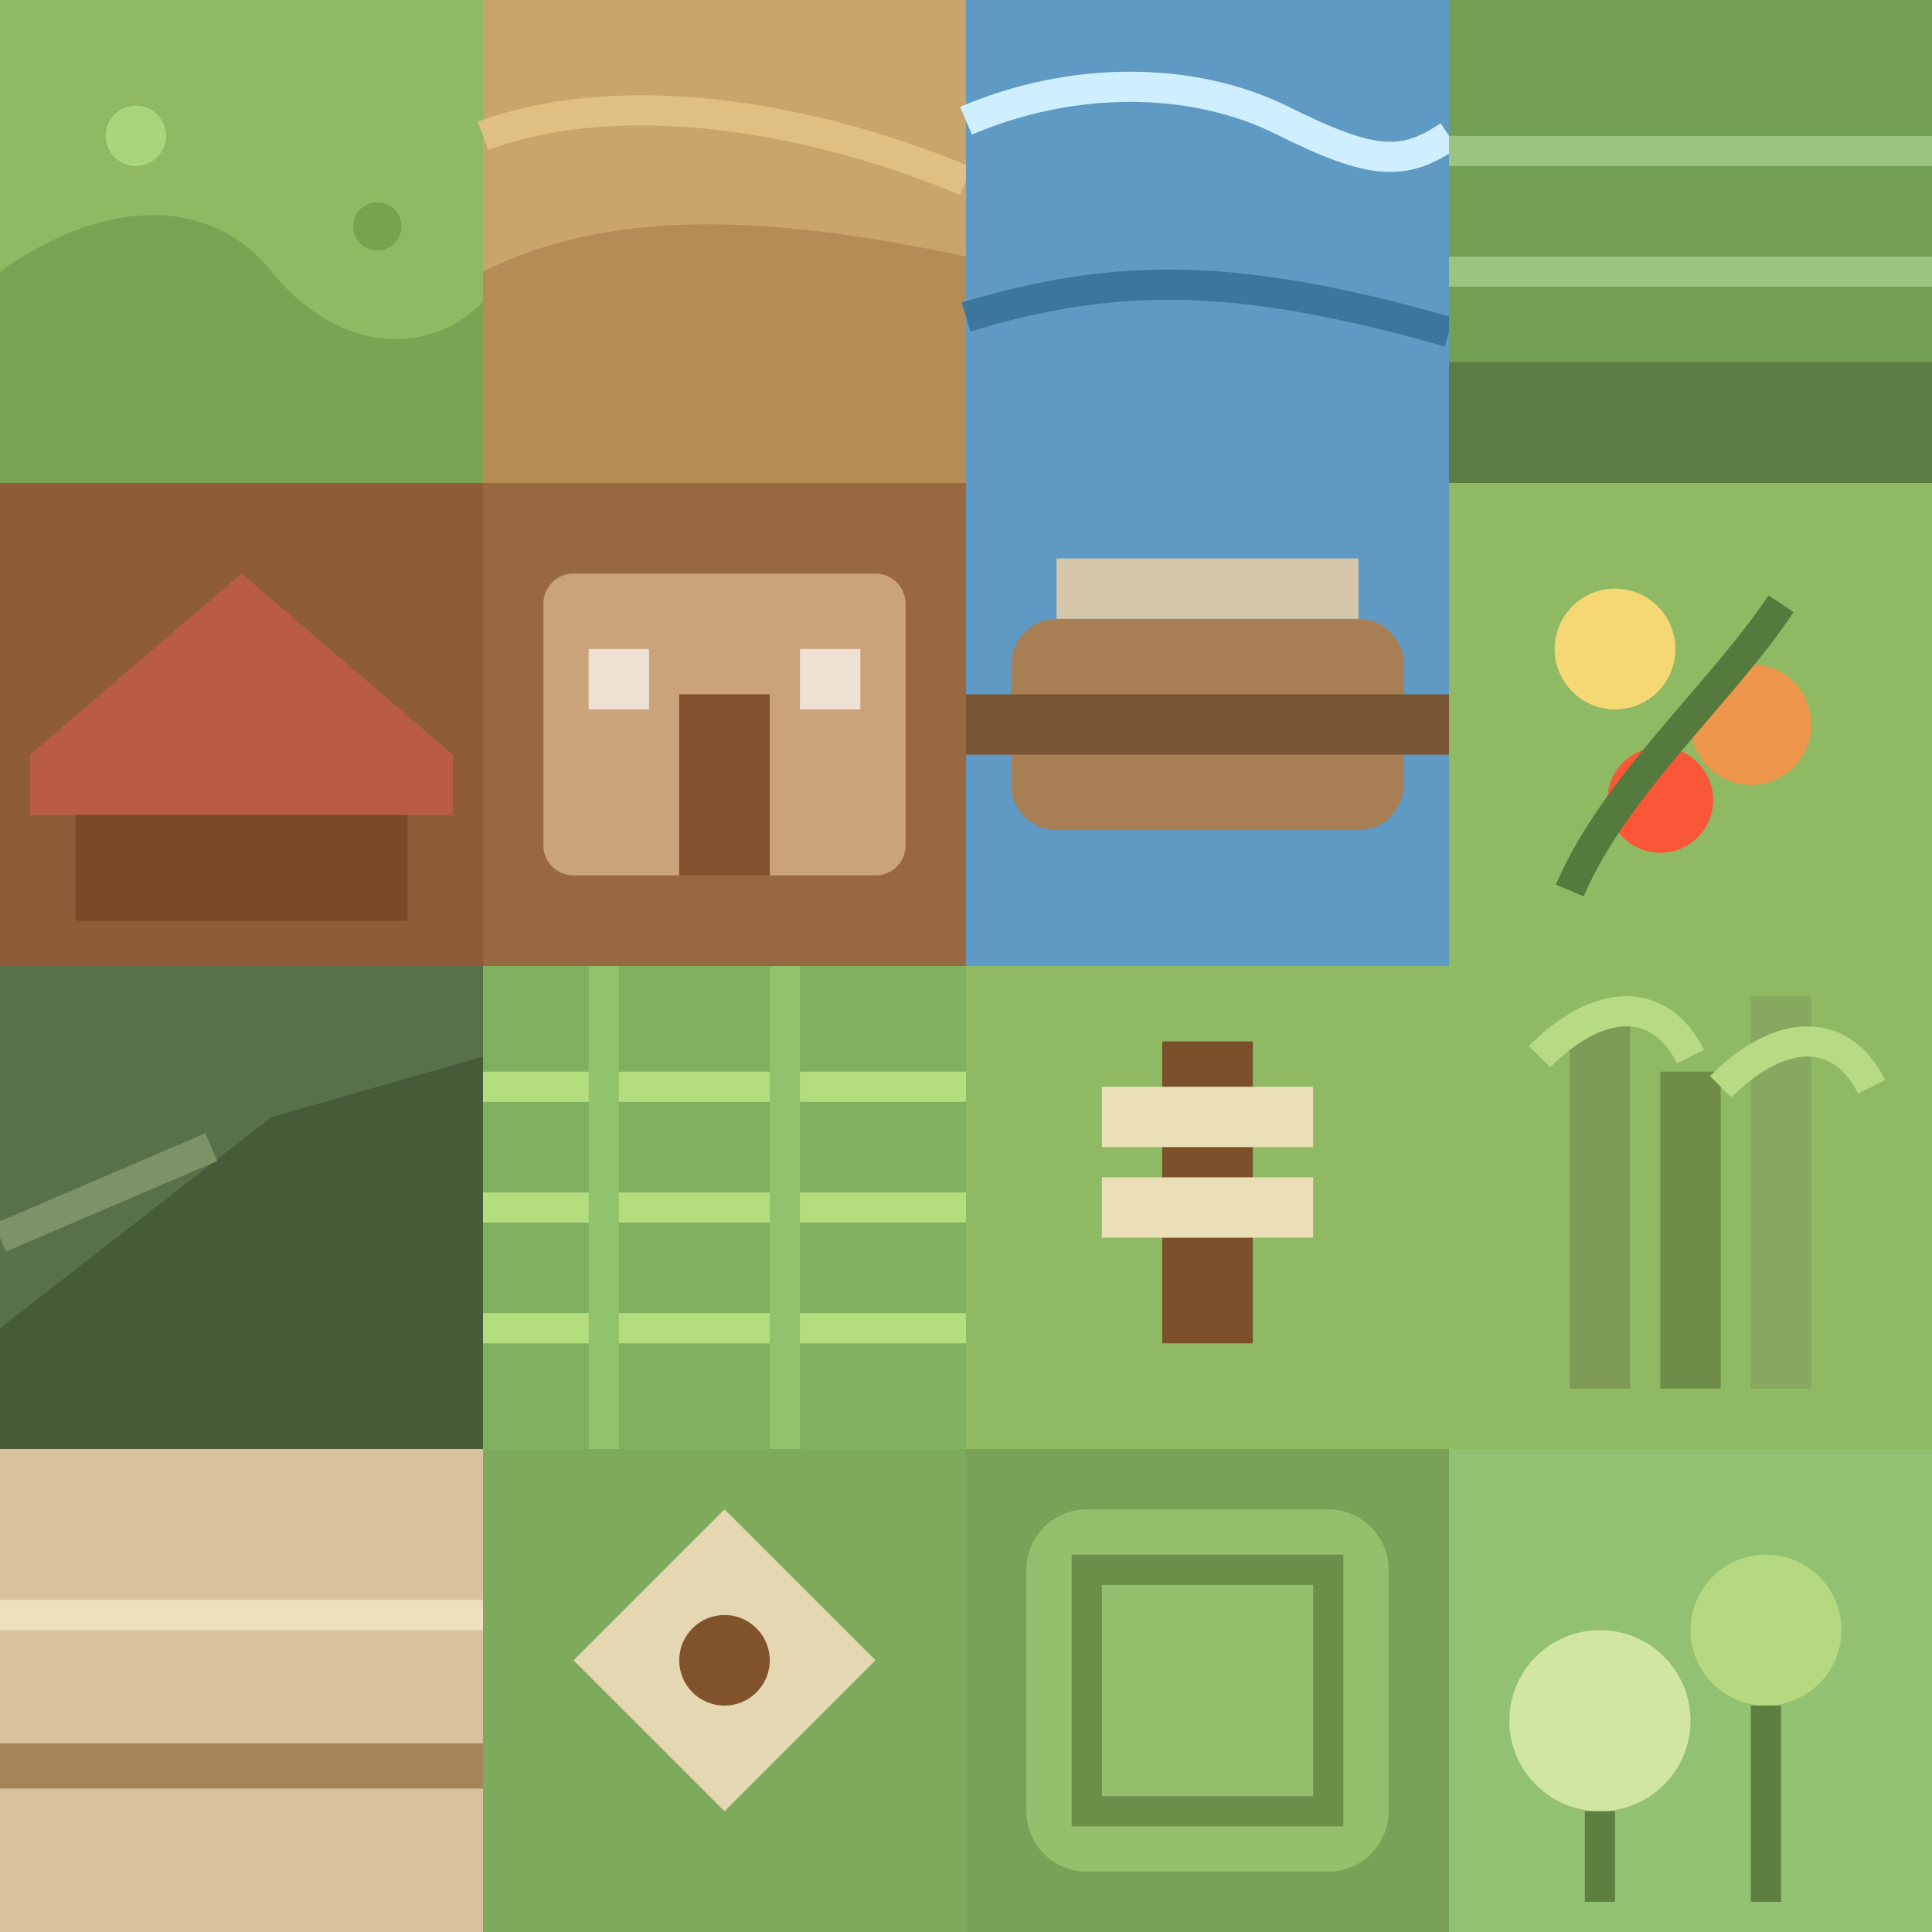
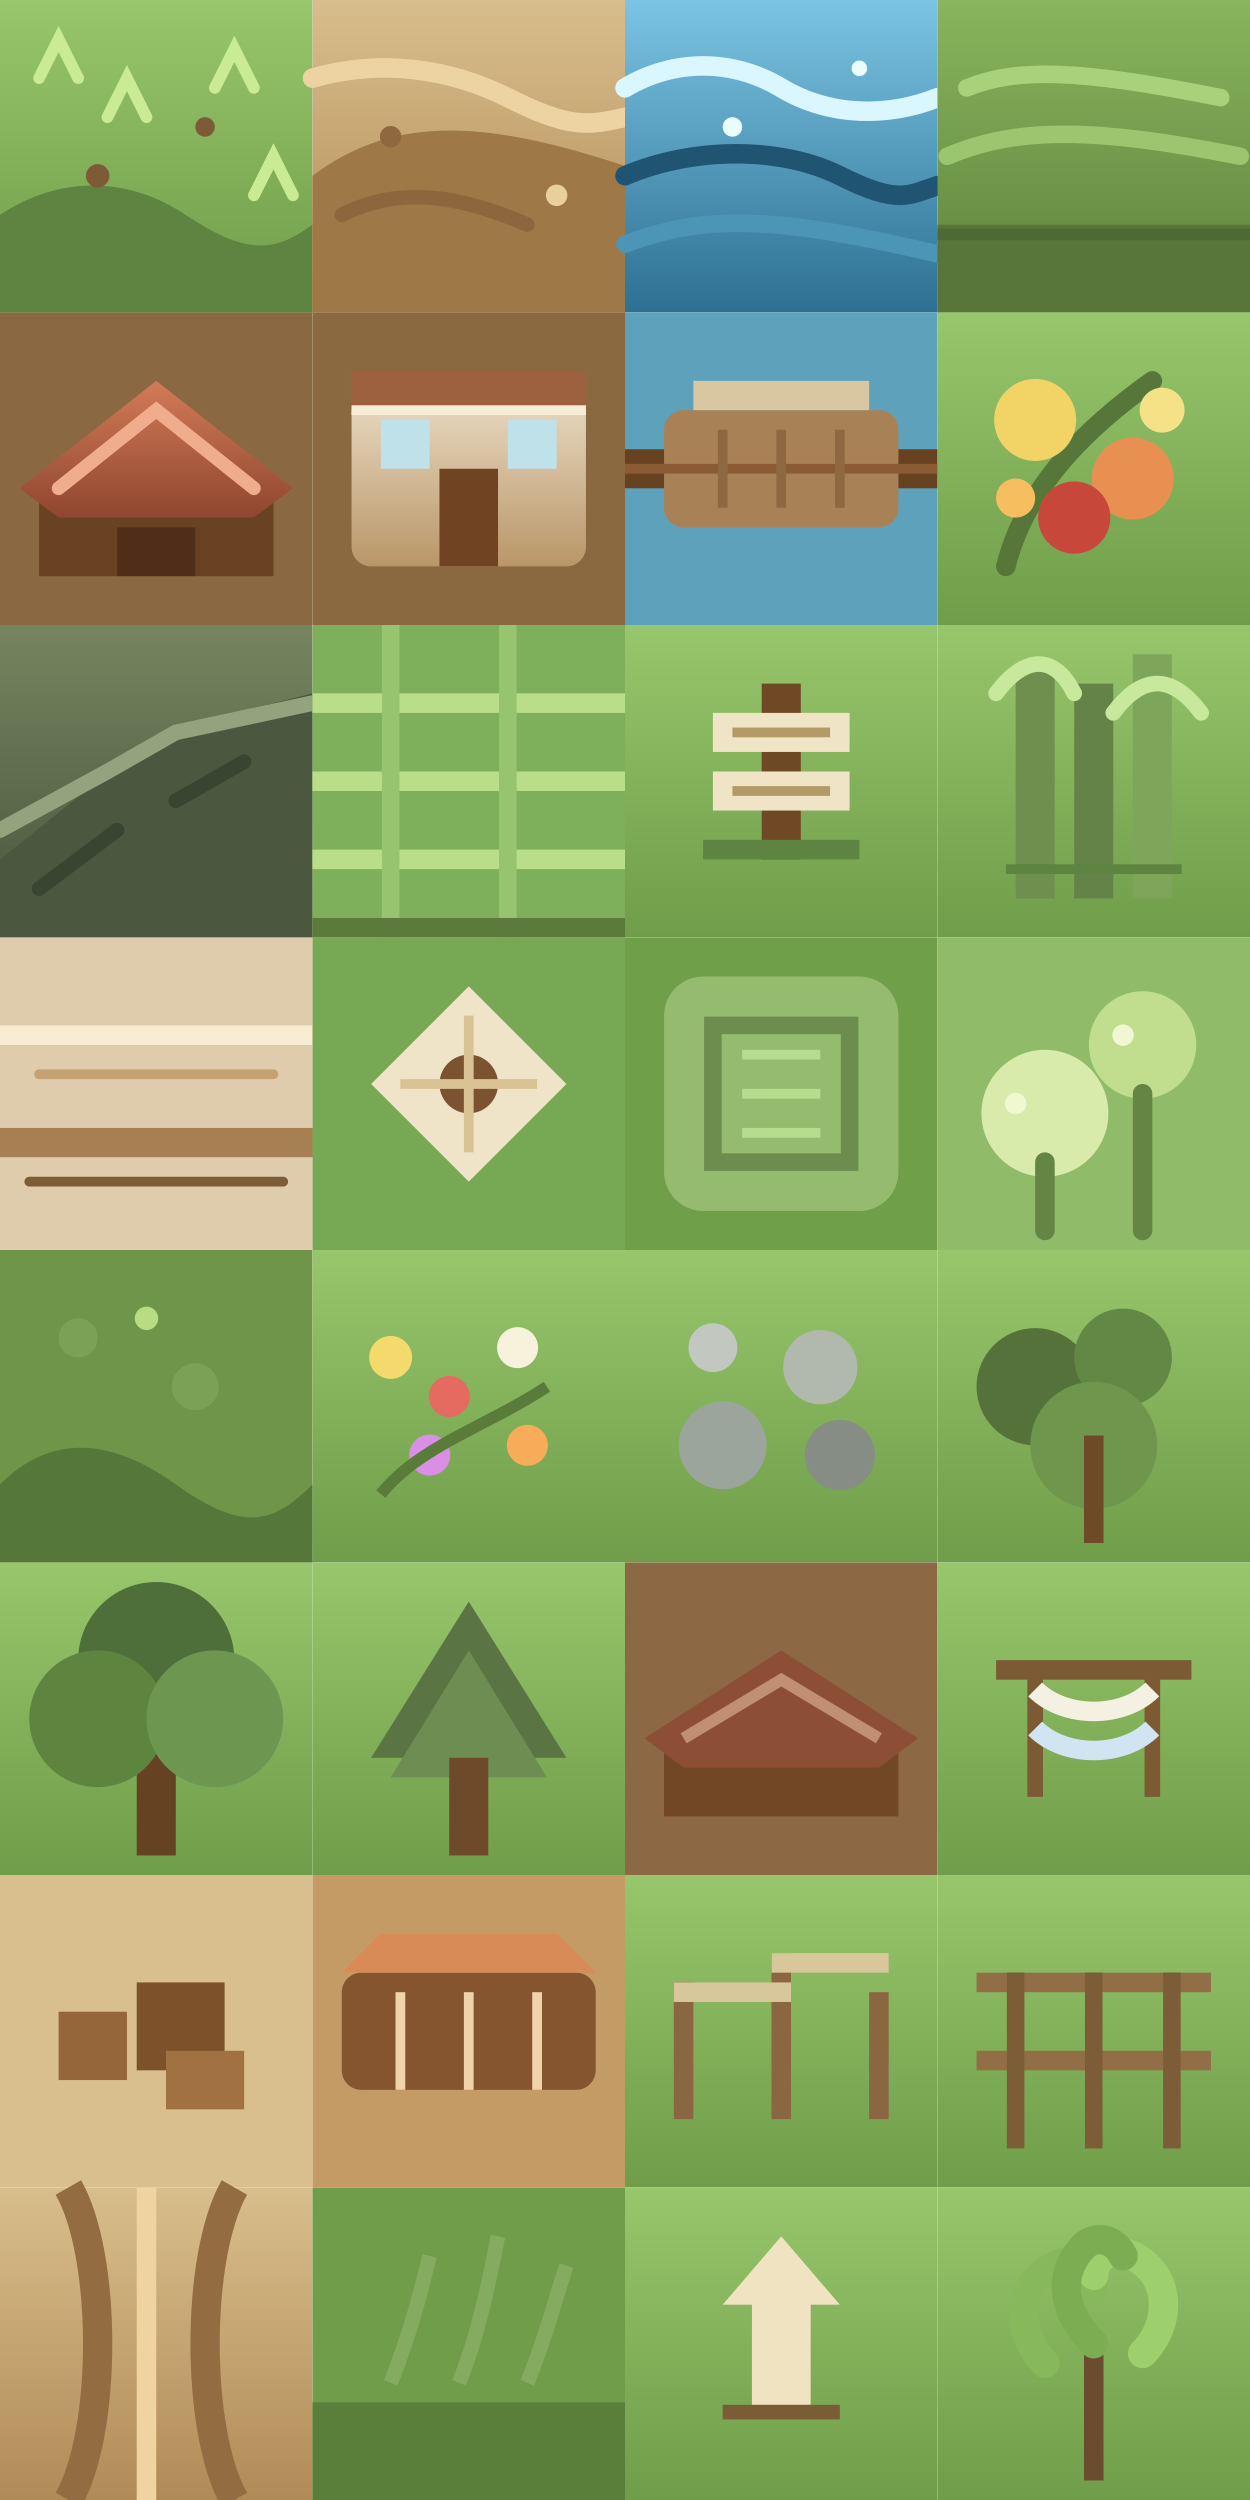
- <svg xmlns="http://www.w3.org/2000/svg" width="128" height="128" viewBox="0 0 128 128">
-   <rect width="128" height="128" fill="#00000000" />
+ <svg xmlns="http://www.w3.org/2000/svg" width="128" height="256" viewBox="0 0 128 256">
+   <defs>
+     <linearGradient id="grassBase" x1="0" y1="0" x2="0" y2="1">
+       <stop offset="0" stop-color="#97c66c" />
+       <stop offset="1" stop-color="#6f9d49" />
+     </linearGradient>
+     <linearGradient id="pathBase" x1="0" y1="0" x2="0" y2="1">
+       <stop offset="0" stop-color="#d8be8c" />
+       <stop offset="1" stop-color="#b18b57" />
+     </linearGradient>
+     <linearGradient id="waterBase" x1="0" y1="0" x2="0" y2="1">
+       <stop offset="0" stop-color="#7cc4e3" />
+       <stop offset="1" stop-color="#2d7092" />
+     </linearGradient>
+     <linearGradient id="fieldBase" x1="0" y1="0" x2="0" y2="1">
+       <stop offset="0" stop-color="#88b55d" />
+       <stop offset="1" stop-color="#5d813c" />
+     </linearGradient>
+     <linearGradient id="roofBase" x1="0" y1="0" x2="0" y2="1">
+       <stop offset="0" stop-color="#d37b58" />
+       <stop offset="1" stop-color="#8f462f" />
+     </linearGradient>
+     <linearGradient id="wallBase" x1="0" y1="0" x2="0" y2="1">
+       <stop offset="0" stop-color="#eadcc4" />
+       <stop offset="1" stop-color="#b99669" />
+     </linearGradient>
+     <linearGradient id="cliffBase" x1="0" y1="0" x2="0" y2="1">
+       <stop offset="0" stop-color="#76855f" />
+       <stop offset="1" stop-color="#49543c" />
+     </linearGradient>
+   </defs>
+   <rect width="128" height="256" fill="#0000" />
  <g transform="translate(0 0)">
-     <rect width="32" height="32" fill="#8fba63" />
-     <path d="M0 18 C7 13, 14 13, 18 18 S28 24, 32 20 V32 H0Z" fill="#7aa454" />
-     <circle cx="9" cy="9" r="2" fill="#a9d67b" />
-     <circle cx="25" cy="15" r="1.6" fill="#79a250" />
+     <rect width="32" height="32" fill="url(#grassBase)" />
+     <path d="M0 22 C6 18, 13 18, 19 22 S28 26, 32 23 V32 H0Z" fill="#5d8440" />
+     <path d="M4 8 L6 4 L8 8 M11 12 L13 8 L15 12 M22 9 L24 5 L26 9 M26 20 L28 16 L30 20" stroke="#c8eb93" stroke-width="1.2" stroke-linecap="round" fill="none" />
+     <circle cx="10" cy="18" r="1.2" fill="#7c5b35" />
+     <circle cx="21" cy="13" r="1" fill="#7c5b35" />
  </g>
  <g transform="translate(32 0)">
-     <rect width="32" height="32" fill="#c9a46b" />
-     <path d="M0 18 C8 14, 18 14, 32 17 V32 H0Z" fill="#b58c56" />
-     <path d="M0 9 C8 6, 20 7, 32 12" stroke="#e0bf82" stroke-width="2" fill="none" />
+     <rect width="32" height="32" fill="url(#pathBase)" />
+     <path d="M0 18 C8 12, 17 12, 32 17 V32 H0Z" fill="#9f7848" />
+     <path d="M0 8 C7 6, 14 7, 20 10 S28 13, 32 12" stroke="#edd3a2" stroke-width="2" fill="none" stroke-linecap="round" />
+     <path d="M3 22 C9 19, 15 20, 22 23" stroke="#8c673d" stroke-width="1.5" fill="none" stroke-linecap="round" />
+     <circle cx="8" cy="14" r="1.1" fill="#8e6940" />
+     <circle cx="25" cy="20" r="1.1" fill="#e8cf9c" />
  </g>
  <g transform="translate(64 0)">
-     <rect width="32" height="32" fill="#5e9ac3" />
-     <path d="M0 8 C7 5, 15 5, 21 8 S29 11, 32 9" stroke="#cfeeff" stroke-width="2" fill="none" />
-     <path d="M0 21 C10 18, 18 18, 32 22" stroke="#3d769d" stroke-width="2" fill="none" />
+     <rect width="32" height="32" fill="url(#waterBase)" />
+     <path d="M0 9 C5 6, 11 6, 16 9 S27 12, 32 10" stroke="#daf6ff" stroke-width="2" fill="none" stroke-linecap="round" />
+     <path d="M0 18 C7 15, 16 15, 22 18 S29 20, 32 19" stroke="#1f5572" stroke-width="2" fill="none" stroke-linecap="round" />
+     <path d="M0 25 C8 22, 15 22, 32 26" stroke="#4c95b6" stroke-width="1.8" fill="none" stroke-linecap="round" />
+     <circle cx="11" cy="13" r="1" fill="#eafcff" />
+     <circle cx="24" cy="7" r="0.8" fill="#eafcff" />
  </g>
  <g transform="translate(96 0)">
-     <rect width="32" height="32" fill="#729e55" />
-     <rect y="24" width="32" height="8" fill="#5b7d44" />
-     <path d="M0 10 H32" stroke="#9bc47e" stroke-width="2" />
-     <path d="M0 18 H32" stroke="#9bc47e" stroke-width="2" />
+     <rect width="32" height="32" fill="url(#fieldBase)" />
+     <rect y="23" width="32" height="9" fill="#58763a" />
+     <path d="M3 9 C8 7, 14 7, 29 10" stroke="#a7d17b" stroke-width="1.8" fill="none" stroke-linecap="round" />
+     <path d="M1 16 C8 13, 16 13, 31 16" stroke="#9cc56f" stroke-width="1.8" fill="none" stroke-linecap="round" />
+     <path d="M0 24 H32" stroke="#4d6a34" stroke-width="1.2" />
  </g>
  <g transform="translate(0 32)">
-     <rect width="32" height="32" fill="#8e5d38" />
-     <polygon points="2,18 16,6 30,18 30,22 2,22" fill="#b95c43" />
-     <rect x="5" y="22" width="22" height="7" fill="#7a4727" />
+     <rect width="32" height="32" fill="#8a6841" />
+     <rect x="4" y="19" width="24" height="8" fill="#694221" />
+     <polygon points="2,18 16,7 30,18 26,21 6,21" fill="url(#roofBase)" />
+     <path d="M6 18 L16 10 L26 18" stroke="#f0ad8d" stroke-width="1.4" fill="none" stroke-linecap="round" />
+     <rect x="12" y="22" width="8" height="5" fill="#4f2d18" />
  </g>
  <g transform="translate(32 32)">
-     <rect width="32" height="32" fill="#986841" />
-     <rect x="4" y="6" width="24" height="20" rx="2" fill="#cba37b" />
-     <rect x="13" y="14" width="6" height="12" fill="#84512f" />
-     <rect x="7" y="11" width="4" height="4" fill="#ffffffaa" />
-     <rect x="21" y="11" width="4" height="4" fill="#ffffffaa" />
+     <rect width="32" height="32" fill="#8b6940" />
+     <rect x="4" y="8" width="24" height="18" rx="2" fill="url(#wallBase)" />
+     <rect x="7" y="11" width="5" height="5" fill="#bfe1ea" />
+     <rect x="20" y="11" width="5" height="5" fill="#bfe1ea" />
+     <rect x="13" y="16" width="6" height="10" fill="#704423" />
+     <rect x="4" y="6" width="24" height="4" fill="#9e613f" />
+     <path d="M4 10 H28" stroke="#f6edd8" stroke-width="1" />
  </g>
  <g transform="translate(64 32)">
-     <rect width="32" height="32" fill="#5e9ac3" />
-     <rect x="3" y="9" width="26" height="14" rx="3" fill="#a87e54" />
-     <rect x="0" y="14" width="32" height="4" fill="#7a5533" />
-     <rect x="6" y="5" width="20" height="4" fill="#d6c7ab" />
+     <rect width="32" height="32" fill="#5ea1bb" />
+     <rect x="0" y="14" width="32" height="4" fill="#674221" />
+     <rect x="4" y="10" width="24" height="12" rx="2" fill="#a98156" />
+     <rect x="7" y="7" width="18" height="3" fill="#d8c7a1" />
+     <path d="M0 16 H32" stroke="#8a5b34" stroke-width="1" />
+     <path d="M10 12 V20 M16 12 V20 M22 12 V20" stroke="#8e6840" stroke-width="1" />
  </g>
  <g transform="translate(96 32)">
-     <rect width="32" height="32" fill="#8fba63" />
-     <circle cx="11" cy="11" r="4" fill="#f5d774" />
-     <circle cx="20" cy="16" r="4" fill="#ee964b" />
-     <circle cx="14" cy="21" r="3.5" fill="#f95738" />
-     <path d="M8 27 C11 20, 18 14, 22 8" stroke="#547a3d" stroke-width="2" fill="none" />
+     <rect width="32" height="32" fill="url(#grassBase)" />
+     <path d="M7 26 C9 18, 15 12, 22 7" stroke="#56763a" stroke-width="2" fill="none" stroke-linecap="round" />
+     <circle cx="10" cy="11" r="4.2" fill="#f1d366" />
+     <circle cx="20" cy="17" r="4.2" fill="#e88f52" />
+     <circle cx="14" cy="21" r="3.7" fill="#c7483b" />
+     <circle cx="23" cy="10" r="2.3" fill="#f5e186" />
+     <circle cx="8" cy="19" r="2" fill="#f7be60" />
  </g>
  <g transform="translate(0 64)">
-     <rect width="32" height="32" fill="#59714a" />
-     <polygon points="0,24 18,10 32,6 32,32 0,32" fill="#465c39" />
-     <path d="M0 18 L14 12" stroke="#7e9268" stroke-width="2" />
+     <rect width="32" height="32" fill="url(#cliffBase)" />
+     <polygon points="0,24 10,16 20,10 32,7 32,32 0,32" fill="#4c573f" />
+     <path d="M0 21 L11 15 L18 11 L32 8" stroke="#92a37e" stroke-width="1.6" fill="none" stroke-linecap="round" />
+     <path d="M4 27 L12 21 M18 18 L25 14" stroke="#394431" stroke-width="1.5" stroke-linecap="round" />
  </g>
  <g transform="translate(32 64)">
-     <rect width="32" height="32" fill="#7fb161" />
-     <path d="M0 8 H32" stroke="#b4dd7e" stroke-width="2" />
-     <path d="M0 16 H32" stroke="#b4dd7e" stroke-width="2" />
-     <path d="M0 24 H32" stroke="#b4dd7e" stroke-width="2" />
-     <path d="M8 0 V32" stroke="#90c36b" stroke-width="2" />
-     <path d="M20 0 V32" stroke="#90c36b" stroke-width="2" />
+     <rect width="32" height="32" fill="#7eb05c" />
+     <path d="M0 8 H32 M0 16 H32 M0 24 H32" stroke="#b8de8a" stroke-width="2" />
+     <path d="M8 0 V32 M20 0 V32" stroke="#96c46f" stroke-width="1.8" />
+     <path d="M0 31 H32" stroke="#5d7a3d" stroke-width="2" />
  </g>
  <g transform="translate(64 64)">
-     <rect width="32" height="32" fill="#8fba63" />
-     <rect x="13" y="5" width="6" height="20" fill="#7a4f29" />
-     <rect x="9" y="8" width="14" height="4" fill="#eadfb6" />
-     <rect x="9" y="14" width="14" height="4" fill="#eadfb6" />
+     <rect width="32" height="32" fill="url(#grassBase)" />
+     <rect x="14" y="6" width="4" height="18" fill="#6f4825" />
+     <rect x="9" y="9" width="14" height="4" fill="#efe4c6" />
+     <rect x="9" y="15" width="14" height="4" fill="#efe4c6" />
+     <rect x="8" y="22" width="16" height="2" fill="#5d8440" />
+     <path d="M11 11 H21 M11 17 H21" stroke="#b39b67" stroke-width="1" />
  </g>
  <g transform="translate(96 64)">
-     <rect width="32" height="32" fill="#8fba63" />
-     <rect x="8" y="4" width="4" height="24" fill="#7d9b54" />
-     <rect x="14" y="7" width="4" height="21" fill="#6e8d48" />
-     <rect x="20" y="2" width="4" height="26" fill="#87a85f" />
-     <path d="M6 6 C10 2, 14 2, 16 6" stroke="#b7db84" stroke-width="2" fill="none" />
-     <path d="M18 8 C22 4, 26 4, 28 8" stroke="#b7db84" stroke-width="2" fill="none" />
+     <rect width="32" height="32" fill="url(#grassBase)" />
+     <rect x="8" y="4" width="4" height="24" fill="#6f8f4f" />
+     <rect x="14" y="6" width="4" height="22" fill="#638348" />
+     <rect x="20" y="3" width="4" height="25" fill="#7da65a" />
+     <path d="M6 7 C9 3, 12 3, 14 7" stroke="#c8e89b" stroke-width="1.6" fill="none" stroke-linecap="round" />
+     <path d="M18 9 C21 5, 24 5, 27 9" stroke="#c8e89b" stroke-width="1.6" fill="none" stroke-linecap="round" />
+     <path d="M7 25 H25" stroke="#5d8440" stroke-width="1" />
  </g>
  <g transform="translate(0 96)">
-     <rect width="32" height="32" fill="#d7c29d" />
-     <path d="M0 21 H32" stroke="#a6845a" stroke-width="3" />
-     <path d="M0 11 H32" stroke="#f0dfbf" stroke-width="2" />
+     <rect width="32" height="32" fill="#dfccac" />
+     <path d="M0 10 H32" stroke="#f8ecd2" stroke-width="2" stroke-linecap="round" />
+     <path d="M0 21 H32" stroke="#a68052" stroke-width="3" stroke-linecap="round" />
+     <path d="M4 14 H28" stroke="#c5a274" stroke-width="1" stroke-linecap="round" />
+     <path d="M3 25 H29" stroke="#7d5c36" stroke-width="1" stroke-linecap="round" />
  </g>
  <g transform="translate(32 96)">
-     <rect width="32" height="32" fill="#7eab5b" />
-     <polygon points="16,4 26,14 16,24 6,14" fill="#e4d7b1" />
-     <circle cx="16" cy="14" r="3" fill="#81532c" />
+     <rect width="32" height="32" fill="#77a853" />
+     <polygon points="16,5 26,15 16,25 6,15" fill="#efe3c8" />
+     <circle cx="16" cy="15" r="3" fill="#7b5330" />
+     <path d="M16 8 V22 M9 15 H23" stroke="#d9c294" stroke-width="1" />
  </g>
  <g transform="translate(64 96)">
-     <rect width="32" height="32" fill="#7aa257" />
-     <rect x="4" y="4" width="24" height="24" rx="4" fill="#95be6d" />
-     <path d="M8 8 H24 V24 H8Z" fill="none" stroke="#6b8f49" stroke-width="2" />
+     <rect width="32" height="32" fill="#6f9f49" />
+     <rect x="4" y="4" width="24" height="24" rx="4" fill="#95bc6e" />
+     <path d="M9 9 H23 V23 H9Z" fill="none" stroke="#6c8d4d" stroke-width="1.8" />
+     <path d="M12 12 H20 M12 16 H20 M12 20 H20" stroke="#b8dc8e" stroke-width="1" />
  </g>
  <g transform="translate(96 96)">
-     <rect width="32" height="32" fill="#92c171" />
-     <circle cx="10" cy="18" r="6" fill="#d2e6a3" />
-     <circle cx="21" cy="12" r="5" fill="#b5d981" />
-     <path d="M10 24 L10 30" stroke="#5d7f40" stroke-width="2" />
-     <path d="M21 17 L21 30" stroke="#5d7f40" stroke-width="2" />
+     <rect width="32" height="32" fill="#90bc69" />
+     <circle cx="11" cy="18" r="6.5" fill="#d8ebaa" />
+     <circle cx="21" cy="11" r="5.5" fill="#c0de8e" />
+     <path d="M11 23 V30" stroke="#648544" stroke-width="2" stroke-linecap="round" />
+     <path d="M21 16 V30" stroke="#648544" stroke-width="2" stroke-linecap="round" />
+     <circle cx="8" cy="17" r="1.1" fill="#eff8d2" />
+     <circle cx="19" cy="10" r="1.1" fill="#eff8d2" />
+   </g>
+   <g transform="translate(0 128)">
+     <rect width="32" height="32" fill="#6e9548" />
+     <path d="M0 24 C5 19, 11 19, 18 24 S28 28, 32 24 V32 H0Z" fill="#56773a" />
+     <circle cx="8" cy="9" r="2" fill="#7aa255" />
+     <circle cx="20" cy="14" r="2.4" fill="#7aa255" />
+     <circle cx="15" cy="7" r="1.2" fill="#b8db84" />
+   </g>
+   <g transform="translate(32 128)">
+     <rect width="32" height="32" fill="url(#grassBase)" />
+     <circle cx="8" cy="11" r="2.2" fill="#f4d96d" />
+     <circle cx="14" cy="15" r="2.1" fill="#e56a60" />
+     <circle cx="21" cy="10" r="2.1" fill="#f7f2dc" />
+     <circle cx="12" cy="21" r="2.1" fill="#d98fe3" />
+     <circle cx="22" cy="20" r="2.1" fill="#f8ab58" />
+     <path d="M7 25 C11 20, 18 18, 24 14" stroke="#5a7c3a" stroke-width="1.2" fill="none" />
+   </g>
+   <g transform="translate(64 128)">
+     <rect width="32" height="32" fill="url(#grassBase)" />
+     <circle cx="10" cy="20" r="4.5" fill="#9ca59c" />
+     <circle cx="20" cy="12" r="3.8" fill="#b1b9af" />
+     <circle cx="22" cy="21" r="3.6" fill="#858d84" />
+     <circle cx="9" cy="10" r="2.5" fill="#c2c8bf" />
+   </g>
+   <g transform="translate(96 128)">
+     <rect width="32" height="32" fill="url(#grassBase)" />
+     <circle cx="10" cy="14" r="6" fill="#54723a" />
+     <circle cx="19" cy="11" r="5" fill="#628845" />
+     <circle cx="16" cy="20" r="6.5" fill="#6f964d" />
+     <path d="M16 19 V30" stroke="#6e4a29" stroke-width="2" />
+   </g>
+   <g transform="translate(0 160)">
+     <rect width="32" height="32" fill="url(#grassBase)" />
+     <rect x="14" y="12" width="4" height="18" fill="#654221" />
+     <circle cx="16" cy="10" r="8" fill="#4e6f39" />
+     <circle cx="10" cy="16" r="7" fill="#5d8540" />
+     <circle cx="22" cy="16" r="7" fill="#6d9750" />
+   </g>
+   <g transform="translate(32 160)">
+     <rect width="32" height="32" fill="url(#grassBase)" />
+     <polygon points="16,4 26,20 6,20" fill="#5a7444" />
+     <polygon points="16,9 24,22 8,22" fill="#6d8d52" />
+     <rect x="14" y="20" width="4" height="10" fill="#6f4a2a" />
+   </g>
+   <g transform="translate(64 160)">
+     <rect width="32" height="32" fill="#8c6845" />
+     <rect x="4" y="18" width="24" height="8" fill="#714725" />
+     <polygon points="2,18 16,9 30,18 26,21 6,21" fill="#8c4e35" />
+     <path d="M6 18 L16 12 L26 18" stroke="#c18f72" stroke-width="1.2" fill="none" />
+   </g>
+   <g transform="translate(96 160)">
+     <rect width="32" height="32" fill="url(#grassBase)" />
+     <line x1="6" y1="11" x2="26" y2="11" stroke="#7c5a33" stroke-width="2" />
+     <line x1="10" y1="11" x2="10" y2="24" stroke="#7c5a33" stroke-width="1.6" />
+     <line x1="22" y1="11" x2="22" y2="24" stroke="#7c5a33" stroke-width="1.6" />
+     <path d="M10 13 C13 16, 19 16, 22 13" stroke="#f4f1e2" stroke-width="2" fill="none" />
+     <path d="M10 17 C13 20, 19 20, 22 17" stroke="#d0e4f2" stroke-width="2" fill="none" />
+   </g>
+   <g transform="translate(0 192)">
+     <rect width="32" height="32" fill="#d9bf8d" />
+     <rect x="6" y="14" width="7" height="7" fill="#94663a" />
+     <rect x="14" y="11" width="9" height="9" fill="#7d512a" />
+     <rect x="17" y="18" width="8" height="6" fill="#a17142" />
+   </g>
+   <g transform="translate(32 192)">
+     <rect width="32" height="32" fill="#c59b65" />
+     <rect x="3" y="10" width="26" height="12" rx="2" fill="#855530" />
+     <path d="M3 10 H29 L25 6 H7Z" fill="#d98b57" />
+     <path d="M9 12 V22 M16 12 V22 M23 12 V22" stroke="#f0d2ab" stroke-width="1" />
+   </g>
+   <g transform="translate(64 192)">
+     <rect width="32" height="32" fill="url(#grassBase)" />
+     <path d="M6 25 V11 M16 25 V8 M26 25 V12" stroke="#8a6740" stroke-width="2" />
+     <path d="M5 12 H17" stroke="#d9c79c" stroke-width="2" />
+     <path d="M15 9 H27" stroke="#d9c79c" stroke-width="2" />
+   </g>
+   <g transform="translate(96 192)">
+     <rect width="32" height="32" fill="url(#grassBase)" />
+     <path d="M4 11 H28 M4 19 H28" stroke="#916e45" stroke-width="2" />
+     <path d="M8 10 V28 M16 10 V28 M24 10 V28" stroke="#7d5d38" stroke-width="1.8" />
+   </g>
+   <g transform="translate(0 224)">
+     <rect width="32" height="32" fill="url(#pathBase)" />
+     <path d="M7 0 C11 7, 11 25, 7 32" stroke="#946c42" stroke-width="3" fill="none" />
+     <path d="M24 0 C20 7, 20 25, 24 32" stroke="#946c42" stroke-width="3" fill="none" />
+     <path d="M15 0 V32" stroke="#efd4a2" stroke-width="2" />
+   </g>
+   <g transform="translate(32 224)">
+     <rect width="32" height="32" fill="#6f9d49" />
+     <rect y="22" width="32" height="10" fill="#5a7f3b" />
+     <path d="M8 20 C10 15, 11 11, 12 7" stroke="#85ab5f" stroke-width="1.5" />
+     <path d="M15 20 C17 15, 18 10, 19 5" stroke="#85ab5f" stroke-width="1.5" />
+     <path d="M22 20 C24 15, 25 11, 26 8" stroke="#85ab5f" stroke-width="1.5" />
+   </g>
+   <g transform="translate(64 224)">
+     <rect width="32" height="32" fill="url(#grassBase)" />
+     <rect x="13" y="10" width="6" height="13" fill="#cbb388" />
+     <polygon points="10,12 16,5 22,12 19,12 19,23 13,23 13,12" fill="#efe3c1" />
+     <path d="M10 23 H22" stroke="#7a5d34" stroke-width="1.5" />
+   </g>
+   <g transform="translate(96 224)">
+     <rect width="32" height="32" fill="url(#grassBase)" />
+     <path d="M16 30 V17" stroke="#6c4c2e" stroke-width="2" />
+     <path d="M11 18 C8 15, 8 10, 12 8 C14 7, 16 8, 16 10" stroke="#87b85c" stroke-width="3" fill="none" stroke-linecap="round" />
+     <path d="M21 17 C24 14, 24 9, 20 7 C18 6, 16 7, 16 9" stroke="#9ecf6d" stroke-width="3" fill="none" stroke-linecap="round" />
+     <path d="M16 16 C13 13, 12 9, 15 6 C16 5, 18 5, 19 7" stroke="#7dad53" stroke-width="3" fill="none" stroke-linecap="round" />
  </g>
</svg>
